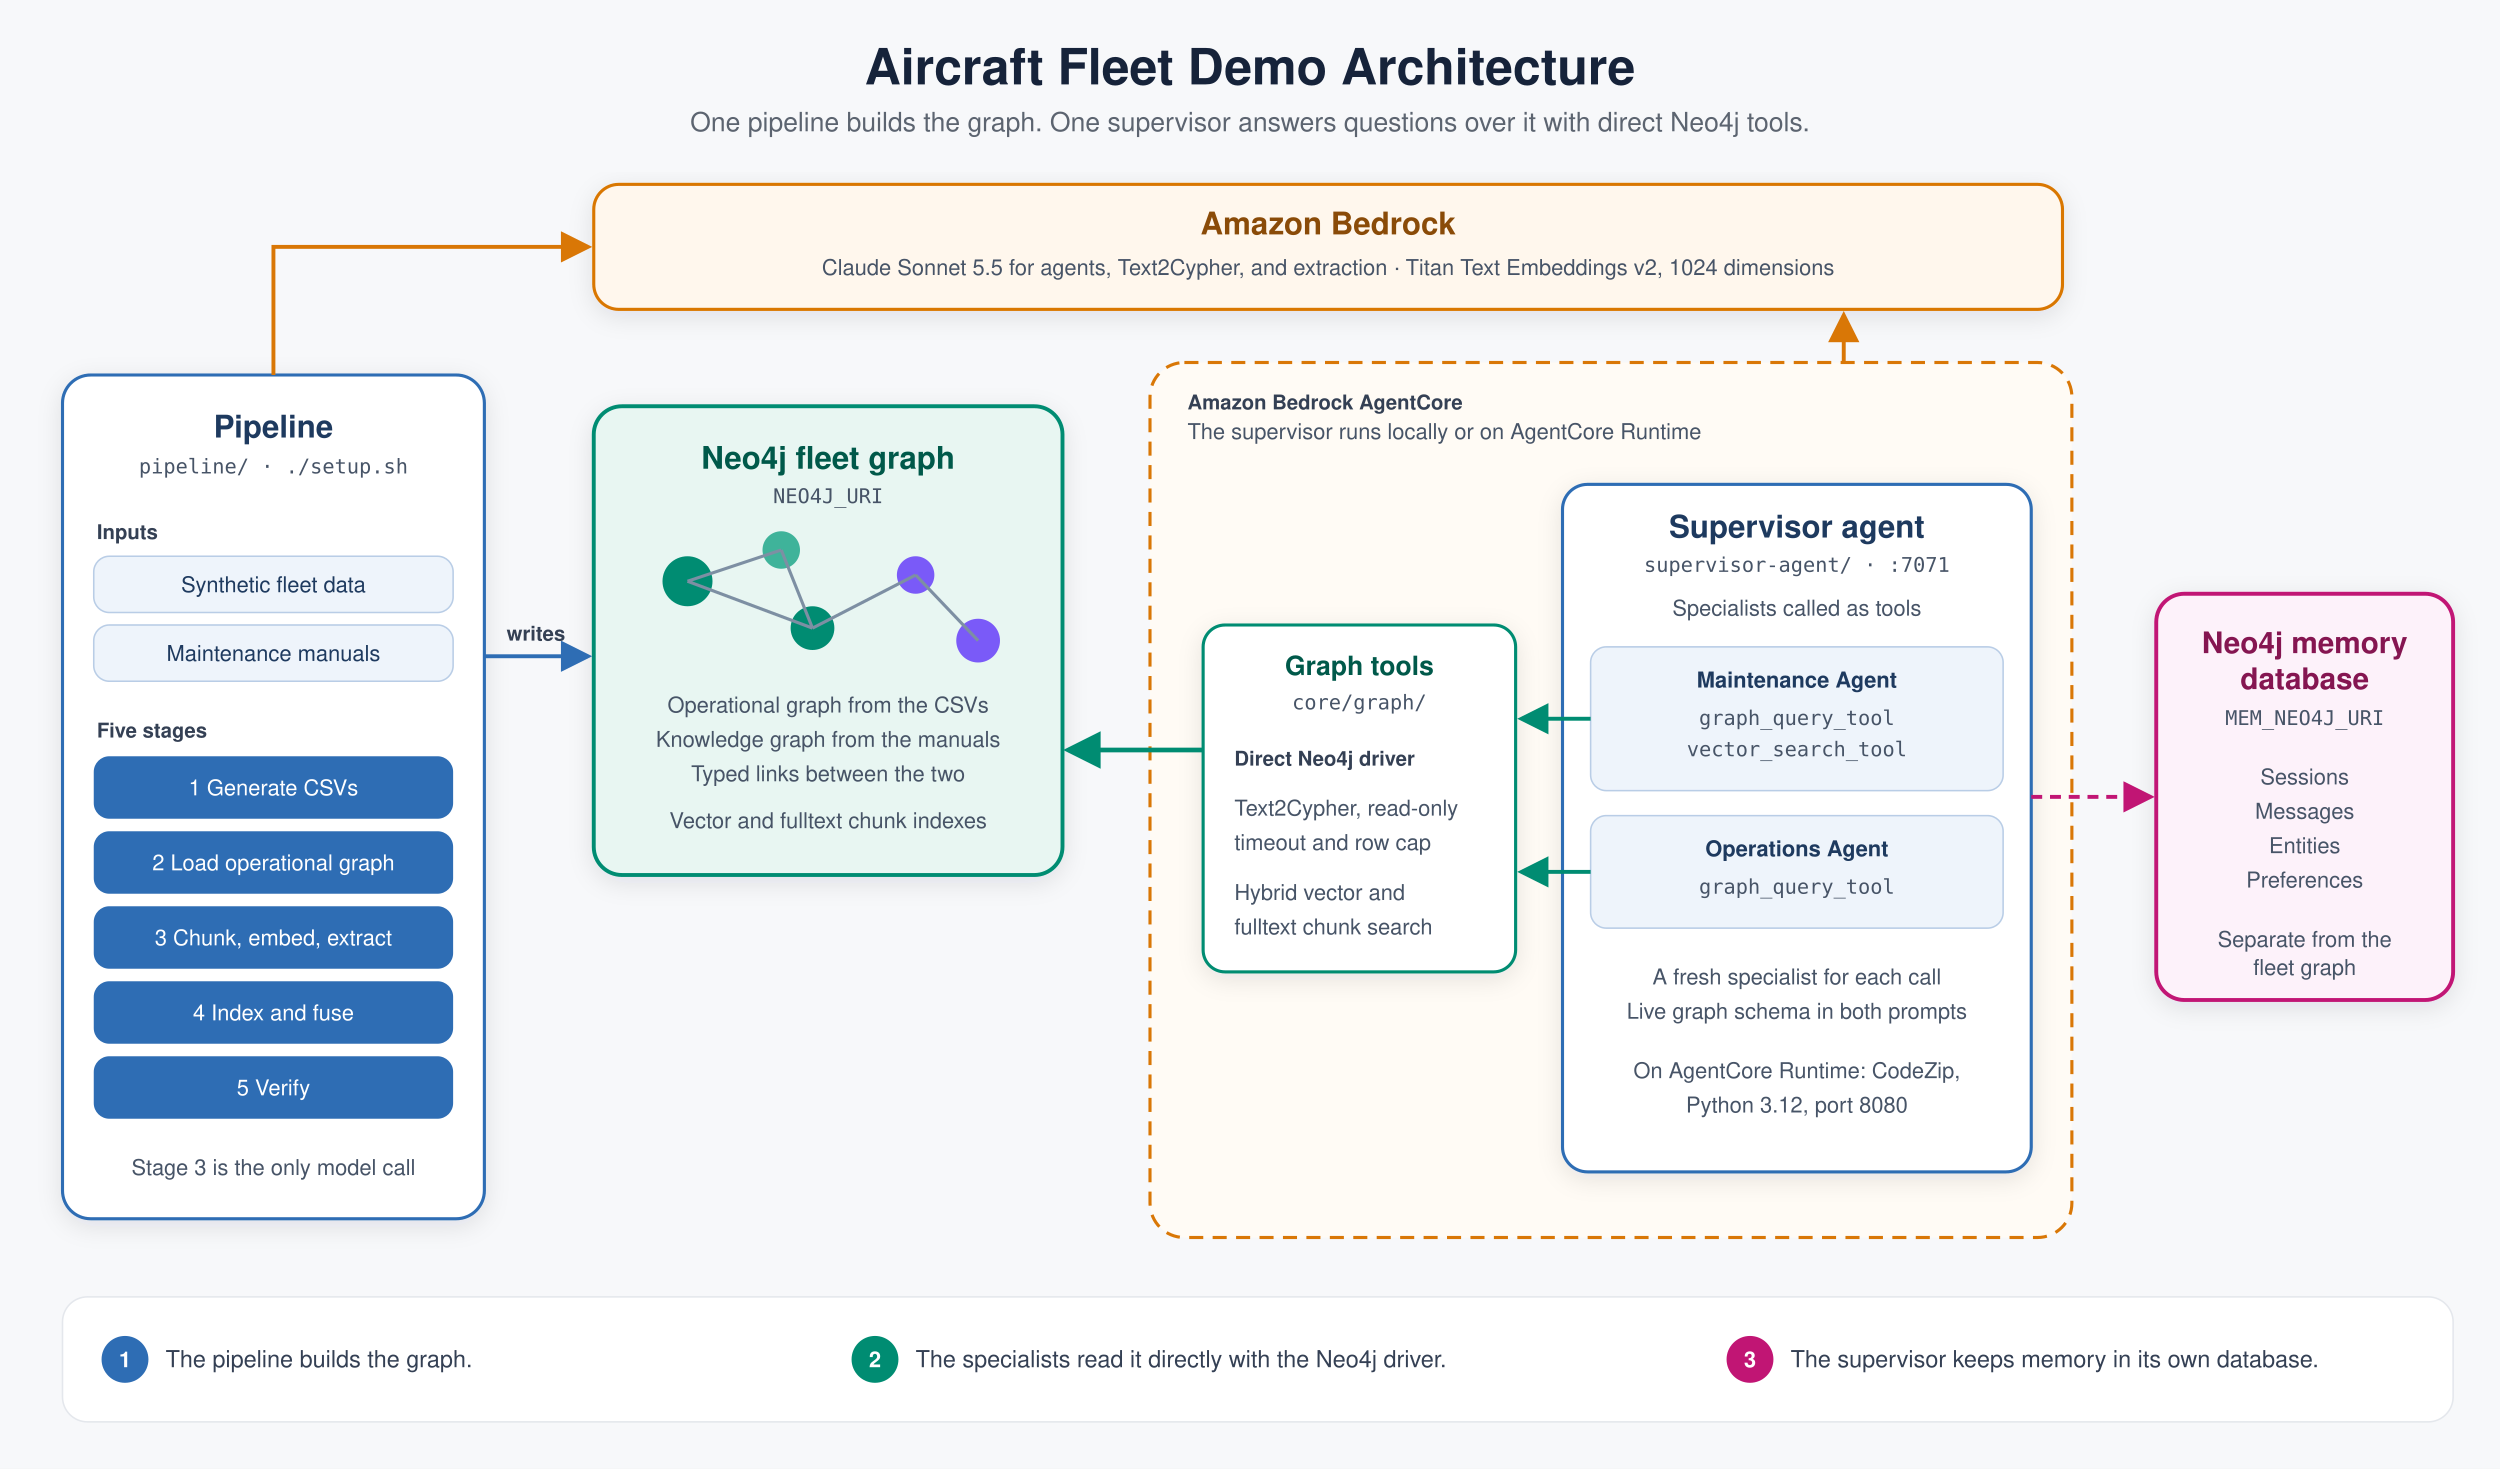
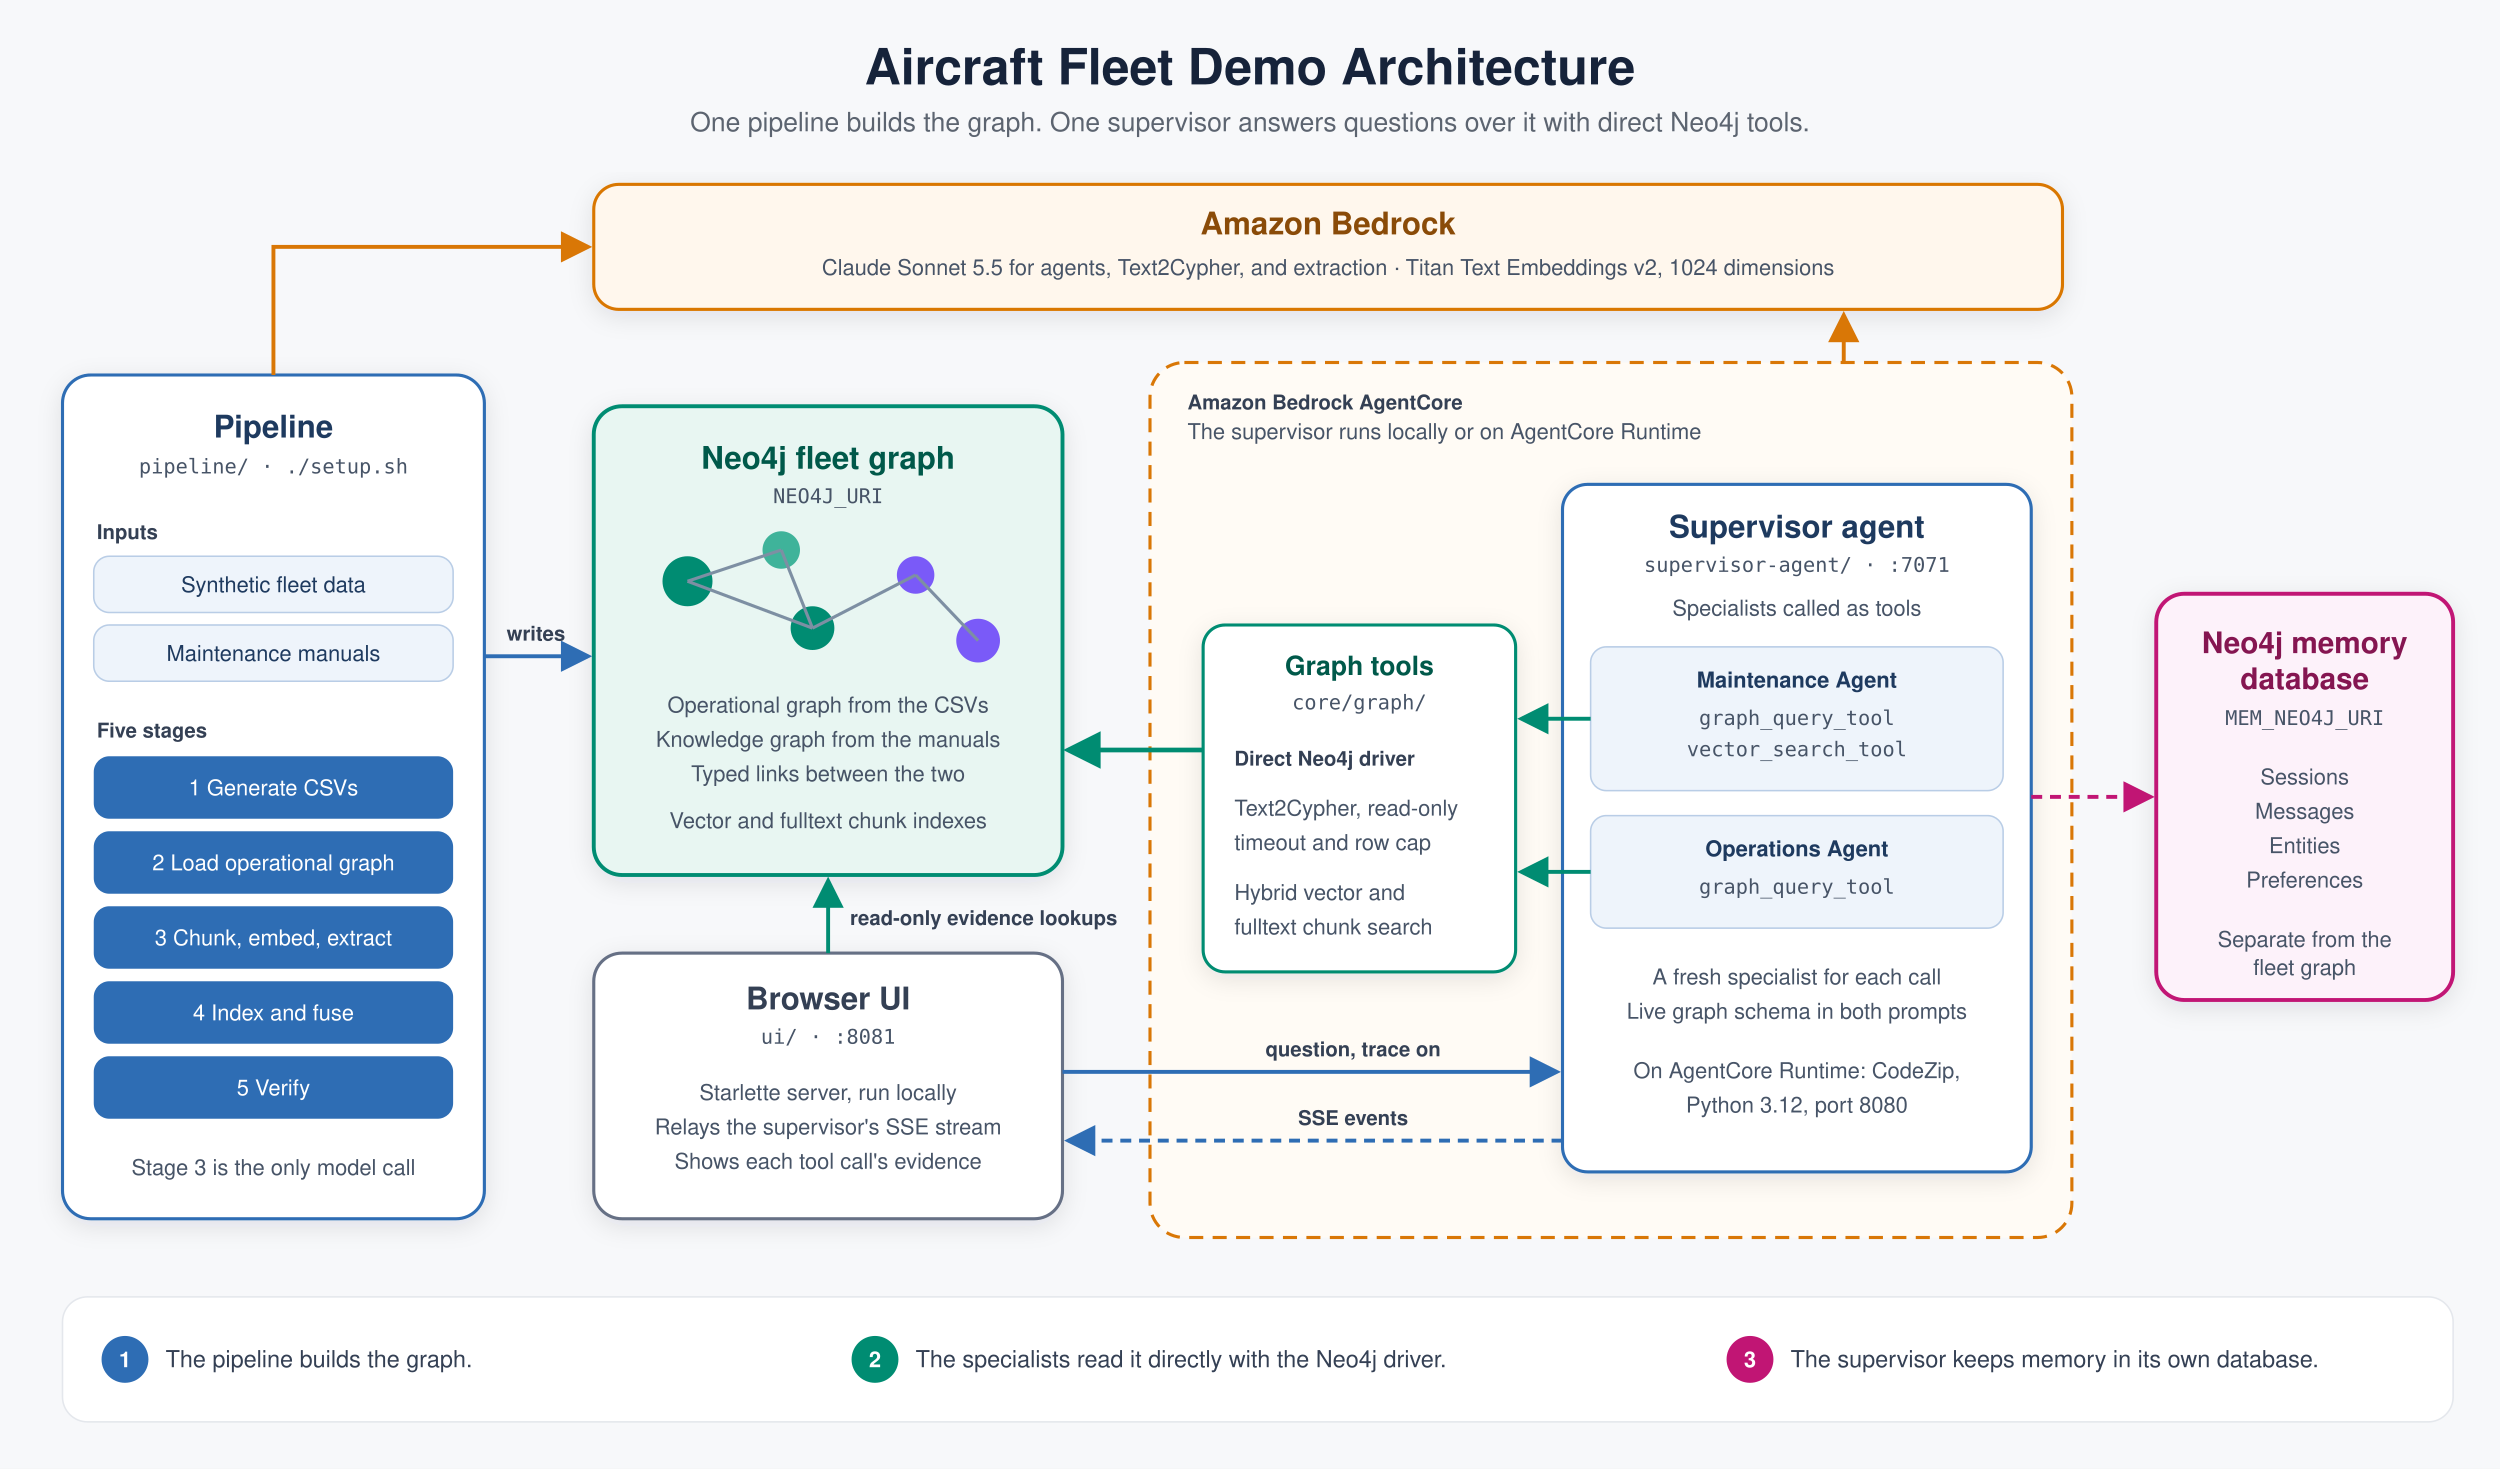
<svg xmlns="http://www.w3.org/2000/svg" width="1600" height="940" viewBox="0 0 1600 940" font-family="'Helvetica Neue', Helvetica, Arial, sans-serif">
  <style>
    .h1 { font-size: 32px; font-weight: 700; fill: #16233A; }
    .sub { font-size: 17px; fill: #5C6470; }
    .t { font-size: 20px; font-weight: 700; }
    .s { font-size: 14px; fill: #475467; }
    .m { font-size: 13px; fill: #475467; font-family: Menlo, Consolas, monospace; }
    .lbl { font-size: 13px; font-weight: 600; fill: #344054; }
    .pill { font-size: 14px; fill: #1E3A5F; }
  </style>
  <defs>
    <filter id="shadow" x="-15%" y="-15%" width="130%" height="140%">
      <feDropShadow dx="0" dy="4" stdDeviation="8" flood-color="#101828" flood-opacity="0.10" />
    </filter>
    <marker id="a-slate" viewBox="0 0 10 10" refX="8.5" refY="5" markerWidth="8" markerHeight="8" orient="auto-start-reverse">
      <path d="M0,0 L10,5 L0,10 Z" fill="#667085" />
    </marker>
    <marker id="a-teal" viewBox="0 0 10 10" refX="8.5" refY="5" markerWidth="8" markerHeight="8" orient="auto-start-reverse">
      <path d="M0,0 L10,5 L0,10 Z" fill="#008C72" />
    </marker>
    <marker id="a-blue" viewBox="0 0 10 10" refX="8.5" refY="5" markerWidth="8" markerHeight="8" orient="auto-start-reverse">
      <path d="M0,0 L10,5 L0,10 Z" fill="#2E6DB4" />
    </marker>
    <marker id="a-orange" viewBox="0 0 10 10" refX="8.5" refY="5" markerWidth="8" markerHeight="8" orient="auto-start-reverse">
      <path d="M0,0 L10,5 L0,10 Z" fill="#D97706" />
    </marker>
    <marker id="a-pink" viewBox="0 0 10 10" refX="8.5" refY="5" markerWidth="8" markerHeight="8" orient="auto-start-reverse">
      <path d="M0,0 L10,5 L0,10 Z" fill="#C11574" />
    </marker>
  </defs>
  <rect width="1600" height="940" fill="#F7F8FA" />
  <text x="800" y="54" text-anchor="middle" class="h1">Aircraft Fleet Demo Architecture</text>
  <text x="800" y="84" text-anchor="middle" class="sub">One pipeline builds the graph. One supervisor answers questions over it with direct Neo4j tools.</text>
  <rect x="380" y="118" width="940" height="80" rx="16" fill="#FFF7ED" stroke="#D97706" stroke-width="2" filter="url(#shadow)" />
  <text x="850" y="150" text-anchor="middle" class="t" fill="#8A4B08">Amazon Bedrock</text>
  <text x="850" y="176" text-anchor="middle" class="s">Claude Sonnet 5.5 for agents, Text2Cypher, and extraction  ·  Titan Text Embeddings v2, 1024 dimensions</text>
  <rect x="40" y="240" width="270" height="540" rx="18" fill="#FFFFFF" stroke="#2E6DB4" stroke-width="2" filter="url(#shadow)" />
  <text x="175" y="280" text-anchor="middle" class="t" fill="#1E3A5F">Pipeline</text>
  <text x="175" y="303" text-anchor="middle" class="m">pipeline/ · ./setup.sh</text>
  <text x="62" y="345" class="lbl">Inputs</text>
  <rect x="60" y="356" width="230" height="36" rx="10" fill="#EEF4FB" stroke="#B9CDE6" />
  <text x="175" y="379" text-anchor="middle" class="pill">Synthetic fleet data</text>
  <rect x="60" y="400" width="230" height="36" rx="10" fill="#EEF4FB" stroke="#B9CDE6" />
  <text x="175" y="423" text-anchor="middle" class="pill">Maintenance manuals</text>
  <text x="62" y="472" class="lbl">Five stages</text>
  <rect x="60" y="484" width="230" height="40" rx="10" fill="#2E6DB4" />
  <text x="175" y="509" text-anchor="middle" font-size="14" fill="#FFFFFF">1  Generate CSVs</text>
  <rect x="60" y="532" width="230" height="40" rx="10" fill="#2E6DB4" />
  <text x="175" y="557" text-anchor="middle" font-size="14" fill="#FFFFFF">2  Load operational graph</text>
  <rect x="60" y="580" width="230" height="40" rx="10" fill="#2E6DB4" />
  <text x="175" y="605" text-anchor="middle" font-size="14" fill="#FFFFFF">3  Chunk, embed, extract</text>
  <rect x="60" y="628" width="230" height="40" rx="10" fill="#2E6DB4" />
  <text x="175" y="653" text-anchor="middle" font-size="14" fill="#FFFFFF">4  Index and fuse</text>
  <rect x="60" y="676" width="230" height="40" rx="10" fill="#2E6DB4" />
  <text x="175" y="701" text-anchor="middle" font-size="14" fill="#FFFFFF">5  Verify</text>
  <text x="175" y="752" text-anchor="middle" class="s">Stage 3 is the only model call</text>
  <path d="M175,240 V158 H376" fill="none" stroke="#D97706" stroke-width="2.5" marker-end="url(#a-orange)" />
  <rect x="380" y="260" width="300" height="300" rx="18" fill="#E8F6F2" stroke="#008C72" stroke-width="2.5" filter="url(#shadow)" />
  <text x="530" y="300" text-anchor="middle" class="t" fill="#00594A">Neo4j fleet graph</text>
  <text x="530" y="322" text-anchor="middle" class="m">NEO4J_URI</text>
  <circle cx="440" cy="372" r="16" fill="#008C72" />
  <circle cx="500" cy="352" r="12" fill="#3FB39A" />
  <circle cx="520" cy="402" r="14" fill="#008C72" />
  <circle cx="586" cy="368" r="12" fill="#7A5AF8" />
  <circle cx="626" cy="410" r="14" fill="#7A5AF8" />
  <path d="M440,372 L500,352 M440,372 L520,402 M500,352 L520,402 M520,402 L586,368 M586,368 L626,410" stroke="#7D8FA3" stroke-width="2" />
  <text x="530" y="456" text-anchor="middle" class="s">Operational graph from the CSVs</text>
  <text x="530" y="478" text-anchor="middle" class="s">Knowledge graph from the manuals</text>
  <text x="530" y="500" text-anchor="middle" class="s">Typed links between the two</text>
  <text x="530" y="530" text-anchor="middle" class="s">Vector and fulltext chunk indexes</text>
  <path d="M310,420 H376" fill="none" stroke="#2E6DB4" stroke-width="2.5" marker-end="url(#a-blue)" />
  <text x="343" y="410" text-anchor="middle" class="lbl">writes</text>
+   <rect x="380" y="610" width="300" height="170" rx="18" fill="#FFFFFF" stroke="#667085" stroke-width="2" filter="url(#shadow)" />
+   <text x="530" y="646" text-anchor="middle" class="t" fill="#344054">Browser UI</text>
+   <text x="530" y="668" text-anchor="middle" class="m">ui/ · :8081</text>
+   <text x="530" y="704" text-anchor="middle" class="s">Starlette server, run locally</text>
+   <text x="530" y="726" text-anchor="middle" class="s">Relays the supervisor's SSE stream</text>
+   <text x="530" y="748" text-anchor="middle" class="s">Shows each tool call's evidence</text>
+   <path d="M530,610 V564" fill="none" stroke="#008C72" stroke-width="2.5" marker-end="url(#a-teal)" />
+   <text x="544" y="592" class="lbl" fill="#00594A">read-only evidence lookups</text>
  <rect x="736" y="232" width="590" height="560" rx="22" fill="#FFFBF5" stroke="#D97706" stroke-width="2" stroke-dasharray="9 6" />
  <text x="760" y="262" class="lbl" fill="#8A4B08">Amazon Bedrock AgentCore</text>
  <text x="760" y="281" class="s">The supervisor runs locally or on AgentCore Runtime</text>
  <path d="M1180,232 V202" fill="none" stroke="#D97706" stroke-width="2.5" marker-end="url(#a-orange)" />
  <rect x="1000" y="310" width="300" height="440" rx="16" fill="#FFFFFF" stroke="#2E6DB4" stroke-width="2" filter="url(#shadow)" />
  <text x="1150" y="344" text-anchor="middle" class="t" fill="#1E3A5F">Supervisor agent</text>
  <text x="1150" y="366" text-anchor="middle" class="m">supervisor-agent/ · :7071</text>
  <text x="1150" y="394" text-anchor="middle" class="s">Specialists called as tools</text>
  <rect x="1018" y="414" width="264" height="92" rx="10" fill="#EEF4FB" stroke="#B9CDE6" />
  <text x="1150" y="440" text-anchor="middle" class="pill" font-weight="700">Maintenance Agent</text>
  <text x="1150" y="464" text-anchor="middle" class="m">graph_query_tool</text>
  <text x="1150" y="484" text-anchor="middle" class="m">vector_search_tool</text>
  <rect x="1018" y="522" width="264" height="72" rx="10" fill="#EEF4FB" stroke="#B9CDE6" />
  <text x="1150" y="548" text-anchor="middle" class="pill" font-weight="700">Operations Agent</text>
  <text x="1150" y="572" text-anchor="middle" class="m">graph_query_tool</text>
  <text x="1150" y="630" text-anchor="middle" class="s">A fresh specialist for each call</text>
  <text x="1150" y="652" text-anchor="middle" class="s">Live graph schema in both prompts</text>
  <text x="1150" y="690" text-anchor="middle" class="s">On AgentCore Runtime: CodeZip,</text>
  <text x="1150" y="712" text-anchor="middle" class="s">Python 3.12, port 8080</text>
  <rect x="770" y="400" width="200" height="222" rx="14" fill="#FFFFFF" stroke="#008C72" stroke-width="2" filter="url(#shadow)" />
  <text x="870" y="432" text-anchor="middle" font-size="17" font-weight="700" fill="#00594A">Graph tools</text>
  <text x="870" y="454" text-anchor="middle" class="m">core/graph/</text>
  <text x="790" y="490" class="lbl" fill="#00594A">Direct Neo4j driver</text>
  <text x="790" y="522" class="s">Text2Cypher, read-only</text>
  <text x="790" y="544" class="s">timeout and row cap</text>
  <text x="790" y="576" class="s">Hybrid vector and</text>
  <text x="790" y="598" class="s">fulltext chunk search</text>
  <path d="M1018,460 H974" fill="none" stroke="#008C72" stroke-width="2.5" marker-end="url(#a-teal)" />
  <path d="M1018,558 H974" fill="none" stroke="#008C72" stroke-width="2.5" marker-end="url(#a-teal)" />
  <path d="M770,480 H684" fill="none" stroke="#008C72" stroke-width="3" marker-end="url(#a-teal)" />
+   <path d="M680,686 H996" fill="none" stroke="#2E6DB4" stroke-width="2.5" marker-end="url(#a-blue)" />
+   <text x="866" y="676" text-anchor="middle" class="lbl">question, trace on</text>
+   <path d="M1000,730 H684" fill="none" stroke="#2E6DB4" stroke-width="2.5" stroke-dasharray="7 5" marker-end="url(#a-blue)" />
+   <text x="866" y="720" text-anchor="middle" class="lbl">SSE events</text>
  <rect x="1380" y="380" width="190" height="260" rx="18" fill="#FDF2FA" stroke="#C11574" stroke-width="2.5" filter="url(#shadow)" />
  <text x="1475" y="418" text-anchor="middle" font-size="19" font-weight="700" fill="#851651">Neo4j memory</text>
  <text x="1475" y="441" text-anchor="middle" font-size="19" font-weight="700" fill="#851651">database</text>
  <text x="1475" y="464" text-anchor="middle" class="m">MEM_NEO4J_URI</text>
  <text x="1475" y="502" text-anchor="middle" class="s">Sessions</text>
  <text x="1475" y="524" text-anchor="middle" class="s">Messages</text>
  <text x="1475" y="546" text-anchor="middle" class="s">Entities</text>
  <text x="1475" y="568" text-anchor="middle" class="s">Preferences</text>
  <text x="1475" y="606" text-anchor="middle" class="s">Separate from the</text>
  <text x="1475" y="624" text-anchor="middle" class="s">fleet graph</text>
  <path d="M1300,510 H1376" fill="none" stroke="#C11574" stroke-width="2.5" stroke-dasharray="7 5" marker-end="url(#a-pink)" />
  <rect x="40" y="830" width="1530" height="80" rx="16" fill="#FFFFFF" stroke="#E4E7EC" />
  <circle cx="80" cy="870" r="15" fill="#2E6DB4" />
  <text x="80" y="875" text-anchor="middle" font-size="14" font-weight="700" fill="#FFFFFF">1</text>
  <text x="106" y="875" font-size="15" fill="#344054">The pipeline builds the graph.</text>
  <circle cx="560" cy="870" r="15" fill="#008C72" />
  <text x="560" y="875" text-anchor="middle" font-size="14" font-weight="700" fill="#FFFFFF">2</text>
  <text x="586" y="875" font-size="15" fill="#344054">The specialists read it directly with the Neo4j driver.</text>
  <circle cx="1120" cy="870" r="15" fill="#C11574" />
  <text x="1120" y="875" text-anchor="middle" font-size="14" font-weight="700" fill="#FFFFFF">3</text>
  <text x="1146" y="875" font-size="15" fill="#344054">The supervisor keeps memory in its own database.</text>
</svg>
